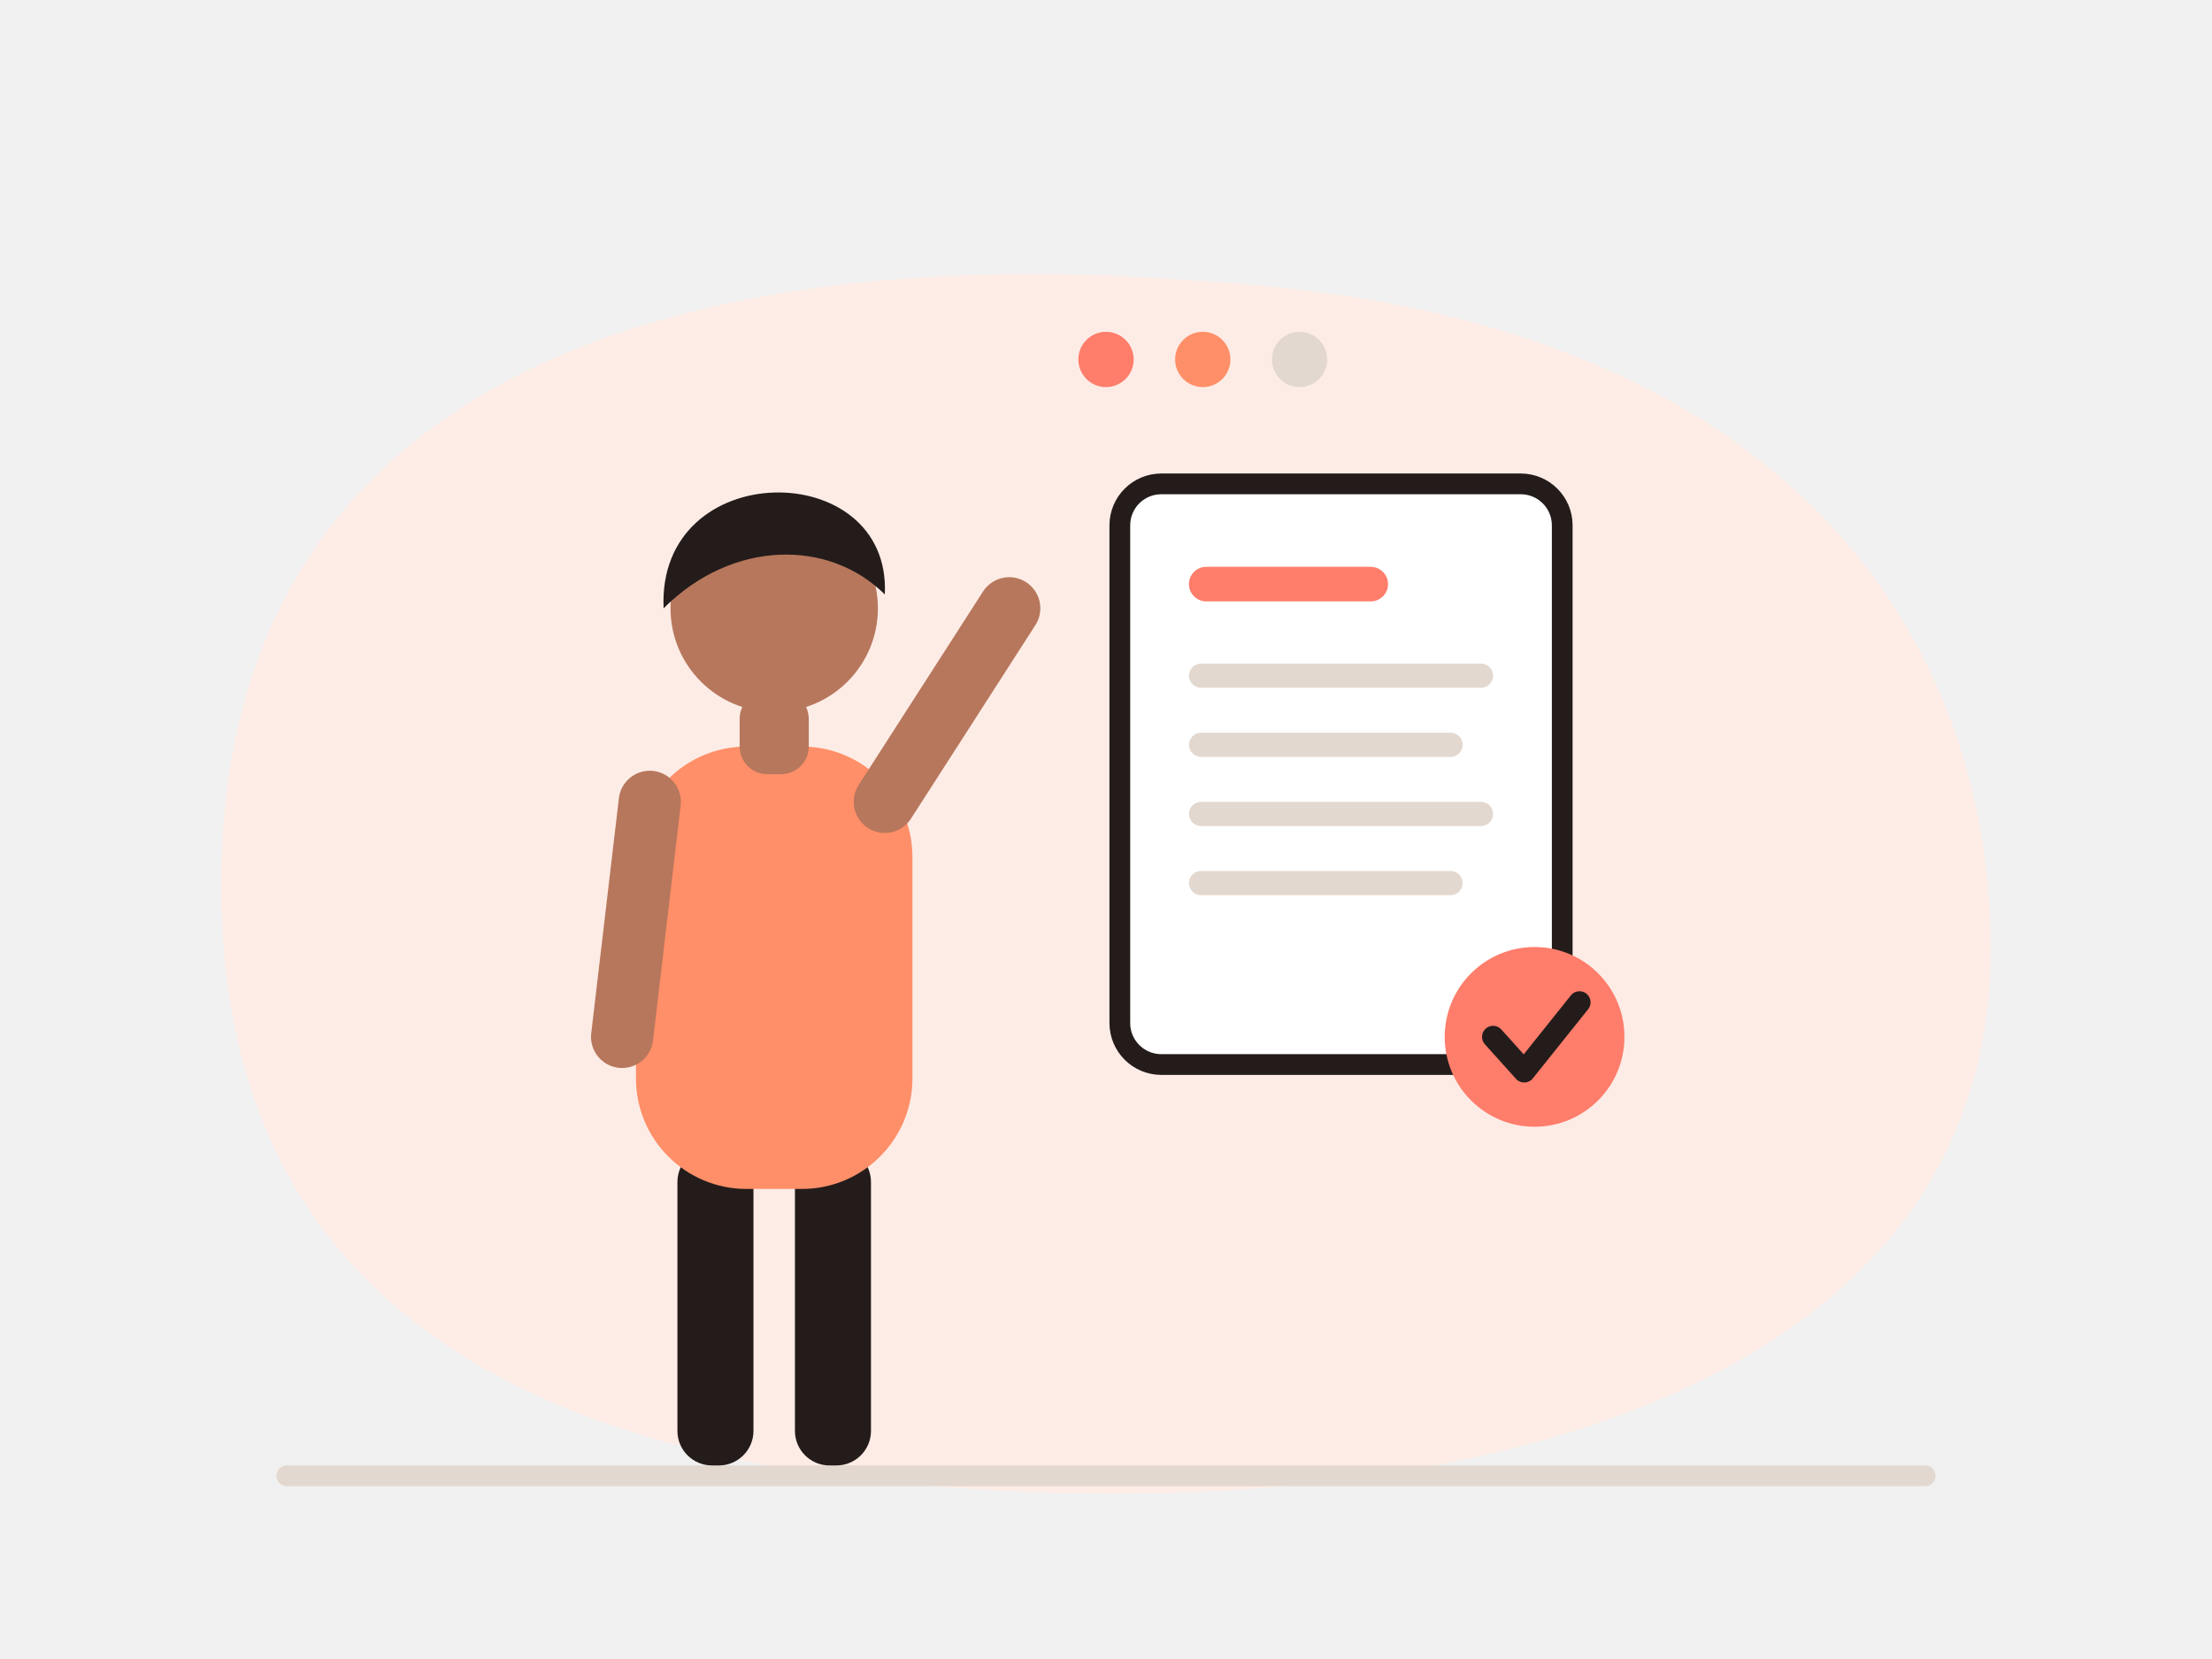
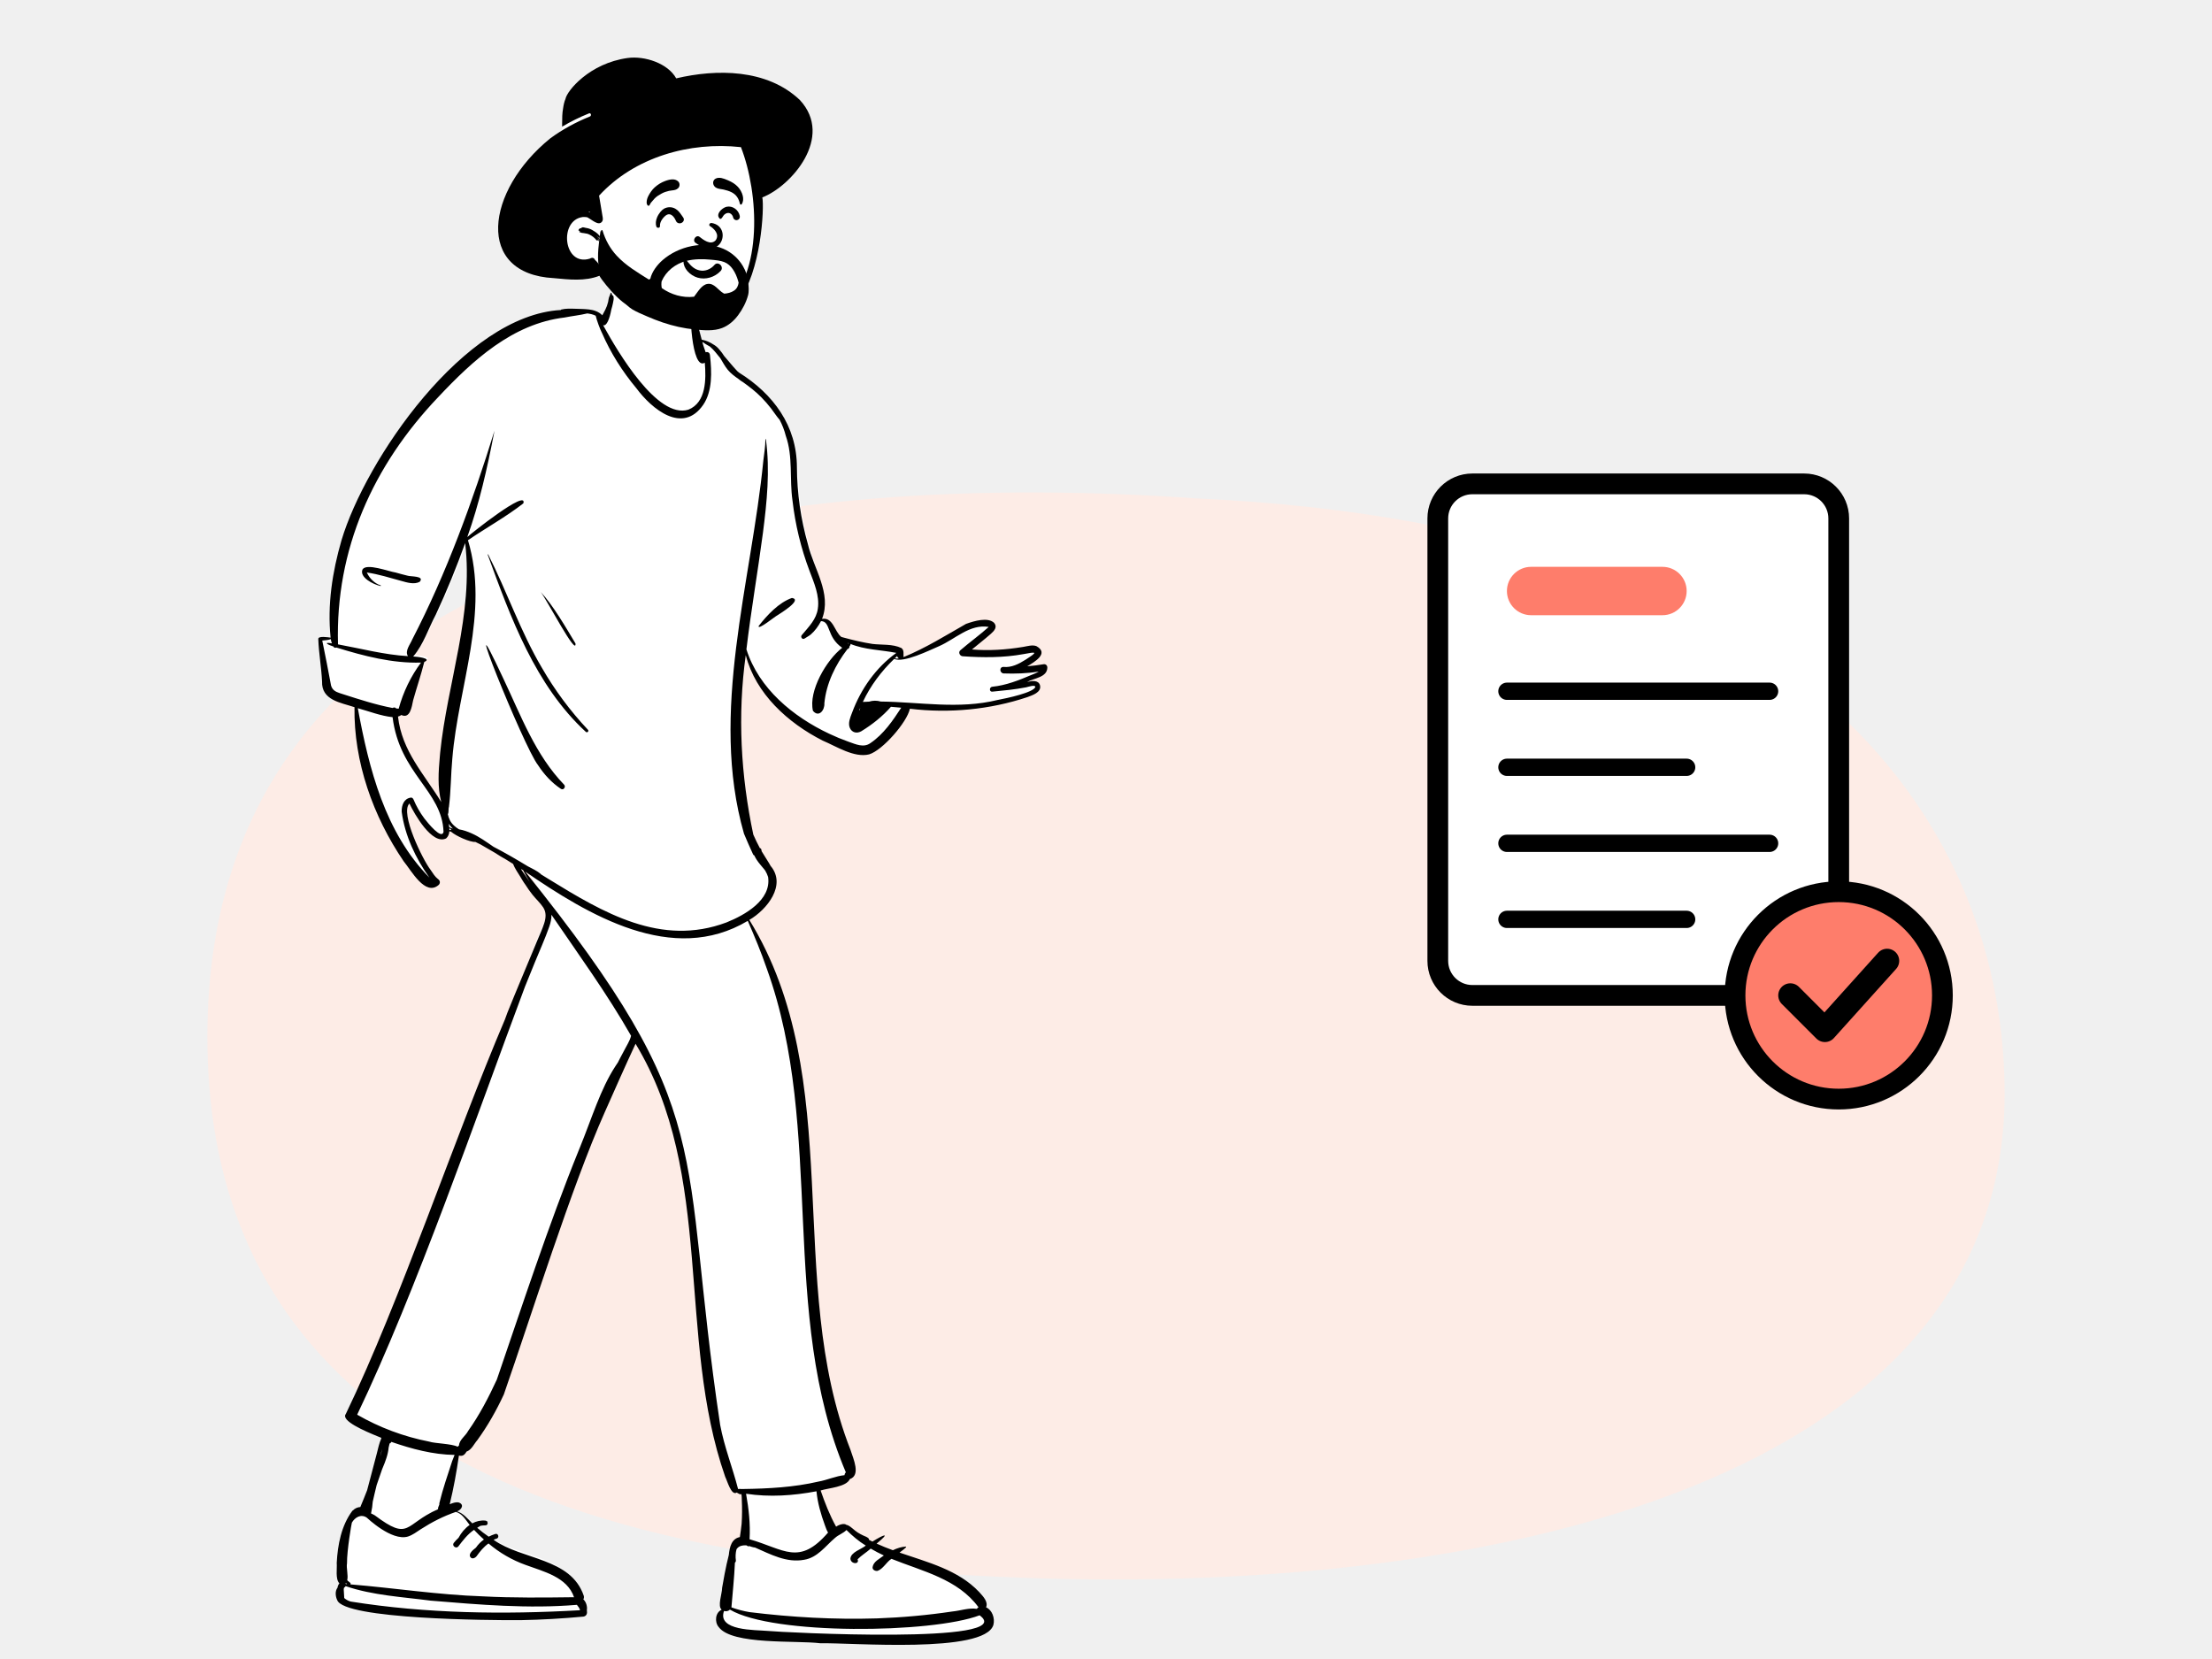
<svg xmlns="http://www.w3.org/2000/svg" width="320" height="240" viewBox="0 0 320 240">
-   <path fill="#fdece6" d="M32 128c0-82.8 83.2-92 140.8-87.4C262.4 45.2 288 95.8 288 137.2c0 64.4-76.8 82.8-147.2 78.2C57.6 210.8 32 174 32 128" />
-   <rect width="240" height="3" x="40" y="212" fill="#e3d8cf" rx="1.5" />
-   <rect width="64" height="84" x="162" y="70" fill="#fff" stroke="#241c1b" stroke-width="3" rx="6" />
-   <rect width="28.8" height="5" x="172" y="82" fill="#fe7d6b" rx="2.5" />
-   <rect width="44" height="3.5" x="172" y="96" fill="#e3d8cf" rx="1.75" />
-   <rect width="39.6" height="3.5" x="172" y="106" fill="#e3d8cf" rx="1.75" />
-   <rect width="44" height="3.5" x="172" y="116" fill="#e3d8cf" rx="1.75" />
-   <rect width="39.6" height="3.5" x="172" y="126" fill="#e3d8cf" rx="1.75" />
-   <circle cx="222" cy="150" r="13" fill="#fe7d6b" />
-   <path fill="none" stroke="#241c1b" stroke-linecap="round" stroke-linejoin="round" stroke-width="3.2" d="m216 150 4.5 5 8-10" />
-   <rect width="11" height="46" x="98" y="166" fill="#241c1b" rx="5" />
-   <rect width="11" height="46" x="115" y="166" fill="#241c1b" rx="5" />
-   <rect width="40" height="64" x="92" y="108" fill="#ff8f68" rx="16" />
-   <rect width="10" height="12" x="107" y="100" fill="#b7775c" rx="4" />
-   <circle cx="112" cy="88" r="15" fill="#b7775c" />
-   <path fill="#241c1b" d="M96 88c-1-22 33-22 32-2-8-8-22-8-32 2" />
-   <path stroke="#b7775c" stroke-linecap="round" stroke-width="9" d="m128 116 18-28m-52 28-4 34" />
-   <circle cx="160" cy="52" r="4" fill="#fe7d6b" />
-   <circle cx="174" cy="52" r="4" fill="#ff8f68" />
-   <circle cx="188" cy="52" r="4" fill="#e3d8cf" />
+   <path fill="#fdece6" d="M30 150c0-73.8 84.5-82 143-77.9 91 4.1 117 49.2 117 86.1 0 57.4-78 73.8-149.5 69.7C56 223.8 30 191 30 150" />
+   <rect width="58" height="74" x="208" y="70" fill="#fff" stroke="#000" stroke-width="3" rx="5" />
+   <rect width="26" height="7" x="218" y="82" fill="#fe7d6b" rx="3.5" />
+   <path stroke="#000" stroke-linecap="round" stroke-width="2.5" d="M218 100h38m-38 11h26m-26 11h38m-38 11h26" />
+   <circle cx="266" cy="144" r="15" fill="#fe7d6b" stroke="#000" stroke-width="3" />
+   <path fill="none" stroke="#000" stroke-linecap="round" stroke-linejoin="round" stroke-width="3.5" d="m259 144 5 5 9-10" />
+   <svg width="105.6" height="230" x="46" y="8" viewBox="0 0 321 699">
+     <g fill="none" fill-rule="evenodd">
+       <path fill="#fff" d="M53.564 318.501c.04 2.724.314 8.978.999 11.615-7.628-12.206-19.058-25.547-20.796-40.497.541-.148 2.945-.37 3.365-.684 3.946 1.83 3.2-3.802 3.783-6.408 1.575-5.516 4.884-10.942 6.322-16.494 3.78-1.632-3.81-2.323-4.913-2.355 4.584-5.096 6.693-12.101 9.957-18.045 4.796-10.103 9.092-20.43 12.928-30.919a97.4 97.4 0 0 1 .477 19.824c-1.577 28.307-12.229 55.525-12.122 83.963m264.741-50.283c-2.373.399-6.327.776-8.696.97 3.109-1.85 12.297-5.375 6.507-8.543-1.786-.65-3.701.278-5.502.565-7.476 1.228-16.708 1.163-24.271.544 2.757-2.259 6.387-5.513 9.078-7.85 1.43-1.243 2.816-1.714 1.208-3.569-2.835-2.636-7.906-.695-11.184.464-9.043 5.057-19.253 10.544-28.959 14.435-.102-1.357-.039-3.112-1.35-4.024-3.846-1.81-6.677-1.28-10.77-1.762-4.769-.714-9.008-1.526-13.731-2.785-3.09-2.352-4.974-9.29-9.913-8.514 4.375-10.992-2.294-22.46-4.799-32.985-3.126-10.771-4.769-21.957-4.813-33.157-.03-17.931-10.434-31.69-25.466-40.89-5.926-3.995-9.906-13.713-17.243-15.66-.933-3.574-.99-5.144-1.809-8.746-.411-1.034-.717-6.648-1.751-6.457-1.141-5.56-6.955-7.79-11.985-8.955-6.541-1.353-15.67-2.992-21.55.826-1.702 1.415-2.45 3.784-2.575 5.9-.654 2.818-2.013 5.738-3.597 8.183-2.703-.912-1.173-2.611-3.847-3.007-24.415-3.613-51.515 14.269-67.355 31.713C25.218 174.35 2.279 214.536 6.034 256.49c-1.01-.149-5.486-.85-5.422.563.22 6.14 1.352 11.26 1.664 17.395-.31 8.127 8.147 9.106 14.257 11.11-.376 23.58 8.204 47.166 21.634 66.548 3.263 3.814 8.159 17.05 14.114 11.777.702-.82-4.74-6.496-5.71-7.899-3.306-4.155-12.064-24.73-5.874-28.84 1.376 4.441 14.7 25.798 17.076 13.676 3.155 1.828 8.368 3.076 12.139 2.887 7.09 3.834 13.988 7.975 20.796 12.277 3.172 6.218 7.823 12.19 11.72 18.16-26.97 62.197-53.295 164.565-88.003 223.147-3.026 3.825 13.621 10.327 16.562 11.731-5.623 9.116-6.327 19.68-10.605 29.495-.815-.131-1.637.042-2.372.434-5.277 3.568-7.269 16.341-7.57 22.64.244 2.809-.8 7.057 1.477 9.126a3.8 3.8 0 0 0-.724 1.193c-1.603 1.245-1.405 3.997-.549 5.703 3.014 6.244 25.04 5.664 32.187 7 25.319 2.141 46.57 2.478 71.885.138 3.107-.65.757-5.49-.777-6.802.708-.43 1.162-1.217.851-2.227-5.755-16.432-26.555-15.32-39.142-24.095 3.31-1.91 1.174-1.301-.905-.558a51.6 51.6 0 0 1-6.343-4.664c1.528-.941.774-1.563-.878-.775-2.604-2.085-4.632-5.308-7.95-6.318-3.249-.795-3.249-2.182-3.249-3.057 1.934-7.762 4.046-15.723 5.132-23.595 1.158 1.705 11.15-11.958 13.288-15.37 8.307-13.134 8.284-26.078 14.097-40.362 11.938-31.106 36.39-96.301 51.303-126.051 34.892 56.764 17.897 133.536 39.422 194.067.956 1.818 2.755 8.639 5.246 6.671.969.227 1.998.348 2.92.479-.266 6.617-.762 13.216-1.864 19.764-1.025.27-1.897.808-2.349 1.748-1.727-1.266-5.035 17.418-5.318 19.322-.004 2.455-2.124 7.921-.188 9.38-2.79 1.14-3.246 5.352-1.284 7.518 5.826 7.817 34.221 5.669 44.697 6.979 13.247-.328 68.665 4.624 72.513-7.923.765-2.864-.546-6.48-3.214-7.582 1.068-2.487-1.488-4.889-3.052-6.634-9.22-9.575-23.397-11.083-35.673-15.25.458-.469-16.024-8.9-19.597-10.984.236-2.832-5.657.007-5.673 0-2.81-4.958-4.8-12.671-6.684-18.02 3.477-1.075 11.854-2.031 13.406-5.468 4.99-1.67-.015-8.896-1.05-12.284-29.249-73.066-1.498-165.227-44.67-234.19 7.914-4.524 16.992-14.427 9.176-22.733-1.565-1.997-5.391-8.215-5.328-7.13-1.454-5.919-4.7-16.115-5.712-22.1-3.713-21.977-1.28-42.56 1.864-64.754 4.365 16.7 19.408 30.615 34.71 38.245 5.973 2.46 13.86 7.538 20.416 5.936 5.918-1.748 16.665-13.876 17.932-19.702 17.251 2.048 35.163.405 51.65-5.01 2.116-.799 4.62-.73 3.966-3.73-.653-2.544-5.306-1.895-7.307-1.423 3.058-1.692 10.998-2.135 10.94-6.56-.106-.923-.788-1.45-1.733-1.292" />
+       <path fill="#000" d="M128.79 104.264c.263.106.442.505.548 1.103.292.091.543.307.618.631.221.954-.037 1.95-.237 2.9l-.023.11a28 28 0 0 1-.701 2.733l-.042.227c-.686 3.709-2.01 7.235-3.565 6.636l.36.653c6.1 11.054 23.525 40.735 37.13 36.504 7.923-3.17 7.81-13.476 7.23-20.649-5.882 3.603-6.983-23.975-5.777-27.022.96-.706 1.424 5.638 1.78 6.513.78 3.48 1.736 6.915 2.634 10.365a14.3 14.3 0 0 1 5.277 2.212c.075.044.153.083.227.128.952.578 1.695 1.316 2.357 2.133.748.836 1.388 1.75 1.992 2.692 1.329 1.507 2.596 3.07 3.904 4.593a56 56 0 0 0 1.907 2.107l.501.42.252.209c15.03 9.37 25.437 23.389 25.466 41.65.044 11.407 1.687 22.801 4.813 33.773 2.505 10.72 10.598 21.678 6.223 32.874 4.94-.79 5.399 5.551 8.488 7.947l.97.263c4.34 1.166 8.321 2.138 12.761 2.815 4.093.49 8.824-.048 12.67 1.795 1.31.929.841 2.605.943 3.987 9.705-3.964 18.422-9.44 27.464-14.591l.303-.109c3.347-1.186 9.318-2.969 12.068-.364 1.609 1.89-.015 3.576-1.445 4.842-2.69 2.381-5.545 4.565-8.302 6.867 7.429.619 14.88.125 22.227-1.078l.4-.066c1.8-.293 3.923-.993 5.708-.33 5.79 3.227-.91 6.993-4.018 8.878a83 83 0 0 0 7.106-.897c.944-.162 1.626.375 1.73 1.315.06 4.507-5.886 4.75-8.944 6.474l.245-.058c2-.462 4.874-.868 5.5 1.62.655 3.055-3.47 4.289-5.585 5.103-16.486 5.514-34.397 7.189-51.648 5.103-1.266 5.933-12.014 18.287-17.931 20.068-6.557 1.632-14.443-3.541-20.415-6.047-15.302-7.772-29.48-20.593-33.845-37.603-3.668 26.375-2.185 52.966 3.32 78.916.892 2.023 1.832 4.015 2.89 5.956.32.051.59.265.653.696.032.237.08.467.134.693 1.054 1.788 2.208 3.505 3.28 5.282.222.366.44.748.64 1.138 7.137 8.404-1.561 19.234-9.34 23.765 43.169 70.243 15.287 158.765 44.535 233.188l.065.212c1.11 3.54 4.492 10.825-.399 12.493-1.552 3.5-9.375 3.914-12.852 5.01 1.884 5.447 3.978 10.835 6.788 15.885l.05.022c1.12-.822 3.52-1.67 4.51-.775.242.03.483.098.717.215 1.535.761 2.77 2.217 4.238 3.134.794.496 1.62.946 2.47 1.34.79.365 1.63.606 2.276 1.21a.67.67 0 0 1 .206.655l1.526.795.276-.172c4.486-2.79 8.093-4.303 1.567 1.059 2.339 1.08 4.737 2.024 7.15 2.908 1.833-.88 3.79-1.523 5.807-1.61.363.447-2.41 2.178-2.867 2.655 12.275 4.244 25.776 7.568 34.996 17.32l.102.116c1.57 1.768 3.994 4.163 2.95 6.642 2.667 1.123 3.978 4.806 3.213 7.723-3.847 12.78-62.826 7.736-76.073 8.07-10.475-1.335-38.87.854-44.695-7.109-1.961-2.206-1.506-6.496 1.284-7.657-1.936-1.486.184-7.054.188-9.555l.045-.289c.296-1.867 1.582-9.174 2.916-14.28.027-.403.08-.815.145-1.23l.042-.264c.265-1.627.672-3.283 1.725-4.592.757-.94 1.804-1.52 2.941-1.73.305-1.944.555-3.893.77-5.845a94 94 0 0 0 .082-10.376c-.042-.854.007-1.868-.21-2.74a.54.54 0 0 1-.582.148c-.49-.168-.94-.477-1.39-.73q-.024-.015-.045-.031c-2.402 1.557-4.14-5.107-5.075-6.916-21.523-61.656-4.529-132.612-39.42-190.431-4.816 10.323-8.956 19.793-13.592 30.188-14.48 32.464-32.354 89.648-44.341 124.022-3.262 7.027-7.095 13.819-11.652 20.093-1.457 1.65-2.434 4.077-4.543 4.963l-.185.028c-.563 1.05-1.344 1.935-2.506 1.906a6 6 0 0 1-.869-.09c-1.03 7.153-2.325 14.35-4.046 21.39l.232-.098c1.127-.465 2.312-.86 3.468-.757 2.806.709 1.767 3.16-.45 3.967 2.76.857 4.629 3.273 6.679 5.284 1.733-.933 3.675-1.416 5.75-1.212.318.03.56.17.729.36q.179-.001.344.025l-.226.136c.369.62.106 1.562-.847 1.567q-1.12.007-2.163.2c-.484.283-.965.568-1.439.866a51 51 0 0 0 5.058 3.902c.926-.473 1.906-.87 2.925-1.187 1.315-.41 1.89 1.678.568 2.057q-.42.121-.834.265l-.271.164-.198.118c12.586 8.938 33.86 7.805 39.616 24.543.19.631.092 1.176-.176 1.605 1.248 1.143 1.823 3.197 1.542 4.773l.024.132c.214 1.276-.094 2.395-1.466 2.686-9.153.851-18.283 1.393-27.476 1.56l-.742.006c-13.171.088-77.234-.39-80.124-8.837-.77-1.564-1.008-3.99.12-5.385.13-.75.388-1.434.846-1.968-1.855-1.872-.943-6.59-1.17-8.967.408-7.933 2.02-16.44 6.874-22.933a.56.56 0 0 1 .275-.196 4.9 4.9 0 0 1 3.236-1.461l.118-.297c.99-2.332 1.931-4.707 2.866-7.094a658 658 0 0 1 2.141-8.106 723 723 0 0 0 2.126-8.074c.552-2.149 1.026-4.57 1.982-6.624q-.038-.131-.08-.263l-.994-.401c-6.51-2.644-16.826-7.101-14.56-10.045 24.153-50.125 47.795-121.485 69.96-173.45a60 60 0 0 1 1.114-3.036q1.468-3.665 2.976-7.315l.605-1.459 9.656-23.204c1.01-2.43 2.15-4.845 2.947-7.355.767-2.417.974-4.823-.485-7.023-1.304-1.968-3.143-3.597-4.614-5.446a47 47 0 0 1-3.169-4.462c-.882-1.162-1.62-2.492-2.278-3.564-1.055-1.718-2.396-3.62-3.161-5.605q-1.48-.933-2.97-1.852a79 79 0 0 1-5.043-3.052 306 306 0 0 0-6.264-3.624q-1.14-.565-2.28-1.125c-2.278.197-8.574-2.609-10.719-4.507q-.368-.075-.731-.166c-.097 1.213-.494 2.31-1.418 3.125-6.146 3.046-13.978-10.749-16.137-15.352-4.29 4.186 5.946 24.892 9.253 29.124l.176.263c.884 1.323 1.812 2.81 3.066 3.787l.127.096c.86.636 1.02 1.628.318 2.463-5.956 5.37-12.208-6.421-15.47-10.306-13.43-19.743-22.01-43.767-21.634-67.785-6.109-2.041-14.566-3.039-14.256-11.317-.312-6.249-1.444-12.43-1.664-18.684-.063-1.438 4.412-.725 5.422-.573-1.487-14.369.76-28.957 4.77-42.766 10.527-35.335 53.874-99.02 96.54-101.32-.038-.07-.02-.163.075-.188 1.931-.5 4.065-.42 6.05-.358 2.065.066 4.165.08 6.22.313 2.128.241 4.383 1.023 5.814 2.57l.495-.893c.575-1.043 1.13-2.096 1.548-3.246a18 18 0 0 0 .53-1.792c.17-.869.214-1.773.625-2.562l.037-.056c.148-.497.317-.984.528-1.452m52.365 579.174c-.61.619-1.667.889-2.603.593-3.112 8.828 13.768 8.274 19.186 8.77 5.777.615 111.008 6.081 93.211-6.862-20.878 7.947-90.71 8.823-109.794-2.501m51.247-35.005c-1.405 1.447-3.523 2.09-5.03 3.47-4.26 3.6-7.686 8.662-13.574 9.615-7.734 1.442-14.707-2.37-21.626-5.389-.861-.041-1.76-.405-2.643-.674q-.045.097-.098.187a.7.7 0 0 0-.14-.04l-.225-.031a3.4 3.4 0 0 0-.559-.362 4 4 0 0 0-.349-.039c-1.426-.087-2.973.244-3.888 1.424q-.117.152-.218.315c-.444 1.569-.5 3.468-.286 4.795.069.434-.112.86-.418 1.107-.274 6.567-1.014 13.163-1.531 19.643a46 46 0 0 0 7.96 2.084c18.545 2.276 37.288 3.334 55.975 2.762 11.124-.402 22.233-1.394 33.242-3.045 3.56-.334 7.202-1.71 10.758-1.154.152-.285.388-.53.716-.696-9.116-12.466-24.697-15.836-38.28-21.301-2.244 1.432-3.625 4.415-6.124 5.303-.97.146-2.32-.426-2.177-1.655.403-2.516 3.125-3.663 4.958-5.123a68 68 0 0 1-5.778-3.023c-1.849 1.664-4.036 2.93-5.767 4.704.984 2.4-3.118 2.192-3.164-.361.284-2.824 4.765-4.02 6.766-5.667-3.126-1.9-5.918-4.296-8.5-6.85m-220.236 24.68a1.36 1.36 0 0 1-.55.562c-.457.264-.237 1.656-.215 2.126l.002.034c.025.843.078 1.683.15 2.522.77.693 1.754 1.22 2.847 1.537 33.293 5.305 67.224 5.735 100.838 3.81-.155-.892-.808-1.627-1.386-2.372-21.25 1.805-43.012-.083-64.297-1.84-12.444-1.634-25.483-2.31-37.39-6.379m48.47-32.643c-5.487 1.886-10.593 4.502-15.456 7.637-1.808 1.174-3.532 2.52-5.61 3.194-7.194 2.161-17.979-8.223-18.152-8.34-2.498-1.679-5.147-.113-6.506 2.214-.125.216-2.209 12.12-2.146 17.952-.374 1.982.624 5.223.093 7.384.417.502 1.012.738 1.413 1.262.145.19.104.405-.022.567 19.426 1.596 38.739 4.625 58.257 5.265 13.358.705 26.742.543 40.102.381-3.04-8.911-13.393-11.265-21.301-14.199a52.7 52.7 0 0 1-16.317-9.442c-2.1 1.472-3.755 3.534-5.242 5.605-.676.842-2.063 1.478-2.787.311-.745-1.21.71-2.74 2.506-4.08a14.1 14.1 0 0 1 3.508-3.569 59 59 0 0 1-4.345-4.252c-2.838 1.92-4.922 4.681-6.963 7.36-.98 1.07-2.815-.344-2.01-1.548.644-.83 1.37-1.595 2.147-2.313 1.171-2.206 2.858-4.244 4.904-5.655l-.156-.197c-1.71-2.19-3.187-4.818-5.917-5.537M12.29 671.715a2 2 0 0 1-.149.167q.07.144.11.299l.498.04a2.6 2.6 0 0 1-.459-.506m206.924-40.312c-10.178 1.919-20.691 2.657-30.964 1.072 1.19 6.625 1.935 13.29 1.544 20.018 15.36 4.428 21.742 11.81 34.521-2.944-.617-.938-.973-2.091-1.388-3.203-1.766-4.824-3.226-9.814-3.713-14.943M32.28 609.675c-.145.32-.407.584-.784.7a80 80 0 0 1-.421 1.778c-.25 3.052-1.404 6.078-2.597 8.894l-.243.583c-.787 2.342-1.612 4.68-2.426 7.02-.617 2.43-1.16 4.88-1.727 7.323a32.4 32.4 0 0 1-.708 4.923q-.025.113-.064.212c.569.254 1.118.547 1.636.844 15.583 11.69 12.892 3.874 27.854-2.67-.086-.63.229-1.197.486-1.848l.033-.085.047-.124a2.4 2.4 0 0 1 .056-.798c1.515-6.189 3.625-12.27 5.6-18.325a45 45 0 0 1 1.056-2.693c-9.487-.122-18.87-2.644-27.798-5.734m58.833-250.783c86.072 107.162 67.216 119.799 85.75 243.342 1.8 9.617 5.458 18.745 7.879 28.18l.334-.033c.331-.032.646-.051.88.023l.009.004.954-.012c11.136-.153 22.32-.734 33.197-3.269 3.846-.675 7.594-2.443 11.443-2.814.016-.5.253-.965.576-1.234-29.687-70.11-9.003-150.198-34.76-221.5-2.444-7.135-5.355-14.111-8.366-21.025-33.104 19.762-70.1-2.617-97.896-21.662m-62.937 253.79c-.184.808-.383 1.606-.566 2.377l-.268 1.15c.382-1.163.683-2.342.834-3.528m74.488-234.813c.057 1.772-.37 3.558-.95 5.224-1.86 5.34-4.24 10.541-6.371 15.777-1.447 3.553-2.88 7.112-4.328 10.665-21.457 57.232-47.795 133.946-73.78 188.184a102.7 102.7 0 0 0 31.631 11.829c2.58.861 9.954.9 12.564 2.265l.595-.583c.103-2.442 2.875-4.182 3.985-6.323 5.01-7.048 9.003-14.754 12.626-22.585l.592-1.719c9.631-28.003 22.201-66.552 35.443-99.141l.41-1.006c5.488-13.44 9.095-25.83 15.719-35.997q.541-.821 1.094-1.642.405-.816.822-1.627c1.187-2.312 2.468-4.574 3.676-6.874.515-.98 1.026-2.087 1.296-3.22-10.52-18.453-23.058-35.7-35.024-53.227m15.758-264.431c-3.302.802-6.686 1.13-10.007 1.795-22.886 2.725-40.433 18.928-55.547 35.016-28.632 30.024-45.29 66.966-44.06 108.72 10.224 1.86 20.343 4.581 30.76 5.176-1.513-2.29 1.022-5.153 1.895-7.345 15.068-29.065 26.702-61.15 36.15-91.75l-.257 1.336c-2.966 15.358-6.422 30.65-11.696 45.402 1.528-1.5 26.625-21.428 24.663-14.838-7.667 5.983-16.328 10.724-24.362 16.215 9.553 31.86-4.258 64.14-6.882 96.012-.66 7.087-.602 14.223-1.488 21.283-.337.798.018 2.422-.479 3.182.368 1.874 1.14 3.581 2.735 5.044a14.4 14.4 0 0 0 2.175 1.625c1.923.29 3.855 1.03 5.422 1.714 3.486 1.524 6.553 3.77 9.669 5.917l.083.056c5.024 2.577 10.042 5.505 15.08 8.558l.224.117c1.874.982 3.79 1.867 5.422 3.229a.56.56 0 0 1 .156.207l3.06 1.887c24.505 15.098 49.772 30.03 78.504 19.252 8.072-3.246 19.808-9.823 18.3-19.993-.296-.975-.748-1.891-1.26-2.783q-.213-.288-.434-.565c-1.114-1.405-2.36-2.694-3.327-4.211a17 17 0 0 1-1.054-1.907.85.85 0 0 1-.534-.486c-1.383-3.01-2.738-6.027-4-9.092-15.294-53.231 3.27-110.426 8.523-164.116.364-3.075.9-6.18.899-9.277 0-.146.21-.14.222 0 1.852 13.703.447 27.534-1.314 41.176-2.255 17.065-5.218 34.06-7.253 51.157 5.411 17.233 20.565 29.685 36.478 37.152a90 90 0 0 0 8.298 3.436l.19.066c3.1 1.083 6.6 2.758 9.593.563 5.742-3.89 9.796-9.827 13.517-15.544a116 116 0 0 0-4.521-.407c-3.704 4.229-8.242 7.82-13.032 10.754-1.951 1.116-4.169.644-5.07-1.542-.852-2.062.19-4.472.945-6.46l.11-.29c3.822-10.29 10.458-19.72 19.419-26.164-6.76-1.35-13.783-1.308-20.268-3.975.354.37-.11.786-.335 1.1.08.61-.364 1.056-.91 1.22-5.291 6.901-9.302 15.075-10.139 23.829.223 2.982-2.45 6.425-5.023 3.294-2.013-8.714 5.905-22.333 12.867-27.71-6.982-4.784-4.947-11.687-9.33-11.719-1.132 2.17-2.61 4.248-4.473 5.86-.842.684-1.864 1.199-2.768 1.805-.95.638-1.94-.765-1.187-1.535l.198-.239c2.86-3.413 6.254-6.769 6.844-11.387.854-5.687-1.707-11.448-3.67-16.643a129 129 0 0 1-7.473-30.897c-1.377-9.475.297-19.303-2.952-28.471a31.6 31.6 0 0 0-2.713-7.037 1 1 0 0 1-.078-.074c-1.352-1.56-2.431-3.297-3.691-4.931a54 54 0 0 0-4.26-4.877c-2.53-2.573-5.321-4.72-8.232-6.787a1 1 0 0 1-.163-.077 11.4 11.4 0 0 1-1.574-1.142l-.05-.034c-1.692-1.174-3.42-2.449-4.74-4.043-1.297-1.566-2.22-3.391-3.279-5.115-1.447-1.763-2.827-3.651-4.572-5.12-.987-.562-2.015-1.092-2.896-1.796a10 10 0 0 0-.44-.171c.376 1.528.944 2.934 1.456 4.486.741-.312 1.756.034 1.88 1.175l.047.425c.744 6.983 1.121 15.433-2.993 21.479-9.058 13.111-22.588 1.917-29.43-7.302-6.141-7.353-11.304-15.532-15.116-24.321l-.063-.116c-.71-1.346-2.249-5.447-2.684-7.418-1.099-.578-2.437-.858-3.705-1.013M89.42 357.806a.5.5 0 0 1-.093.09c1.285 1.822 2.51 3.706 3.77 5.534-1.033-1.688-2.006-3.388-2.867-5.107q-.404-.26-.81-.517m-71.9-70.764c4.91 26.608 11.927 54.602 31.478 74.496-6.085-8.555-10.817-18.542-12.194-29.003-.057-2.807.968-5.773 4.08-6.189.531-.071.934.404 1.124.826l.018.042a39.6 39.6 0 0 0 4.702 8.234l.184.24c1.423 1.836 7.46 9.32 8.302 5.743-.616-18.085-19.34-25.54-22.407-50.448-5.247-.555-10.225-2.544-15.287-3.941m40.253 52.778q.031.426.026.842.418-.17.856-.278-.445-.275-.882-.564m-.278-1.948c.103.52.19 1.044.243 1.563q.801.257 1.59.548a11 11 0 0 1-1.833-2.111m7.236-123.445c-3.835 10.683-8.13 21.203-12.927 31.493-3.22 6.021-5.369 13.038-9.825 18.263a2 2 0 0 1-.132.117l.074.003c1.328.058 8.543.767 4.84 2.396-1.438 5.656-3.322 11.182-4.898 16.8l-.035.164c-.576 2.717-1.305 8.191-5.173 6.364-.42.32-.923.546-1.465.696 1.739 15.228 11.388 25.141 19.016 37.574-1.705-6.562-1.207-13.414-.613-20.113l.147-1.649c3.152-30.718 14.718-60.924 10.991-92.108m32.033 97.642c-6.217-7.735-36.795-84.315-15.186-37.92 7.68 16.151 14.002 33.442 26.672 46.529.876.94-.278 2.59-1.416 1.832-4.09-2.725-7.4-6.34-10.07-10.441m-22.13-92.558c-.026-.124.133-.193.203-.086 8.308 16.37 14.24 33.962 23.627 49.837a146.3 146.3 0 0 0 20.253 27.256c.585.62-.296 1.478-.93.927-22.226-20.467-33.033-50.218-43.154-77.934m163.822 67.397-.013.002-.205.527-.21.539.101-.043a10 10 0 0 0 .22-.225 2 2 0 0 1 .107-.8M5.648 256.657c-1.129.442-2.515.525-3.763.633 1.397 6.567 2.602 13.185 3.867 19.77.584 2.02 1.958 2.73 3.86 3.371l1.528.488c7.136 2.282 14.312 4.626 21.67 6.025.517-.336 1.252-.32 1.596.22.358.033.725.052 1.088.087 1.966-7.246 5.33-14.267 9.832-20.278-12.583.405-25.256-2.906-37.226-6.61-.485.236-1.123.089-1.328-.467l-.184-.053c-2.01-.595-4.674-2.056-.451-1.314-.255-.593-.397-1.231-.49-1.872m289.322-5.362c-8.34-1.376-14.714 5.368-21.832 8.464-4.262 1.825-15.62 7.483-19.748 5.601-5.66 5.438-10.44 11.792-13.782 18.92a99 99 0 0 1 2.734-.123 8.63 8.63 0 0 1 5.125-.047c17.164.189 34.339 3.517 51.433-.701l.394-.074c3.511-.665 15.5-3.194 16.183-5.672-.18-1.079-3.403.06-4.022.183-4.927.968-9.933 1.43-14.926 1.916-1.389.134-1.371-2.022 0-2.16 6.01-.596 11.703-2.847 17.218-5.19.586-.26 2.139-.796 3.213-1.494-5.095.865-10.345 1.015-15.5.832-1.775-.23-1.9-2.92 0-2.867 3.48.384 6.805-1.33 9.646-3.14l.618-.4c4.736-3.082 4.405-3.215-1.58-2.07-8.794 1.598-17.694 1.539-26.575.929-1.268-.021-2.143-1.724-1.094-2.635 4.089-3.525 8.473-6.667 12.495-10.272m-40.315 12.835-.096.092c-.204.195-.372.368-.465.46l-.038.037c-.126.117-.248.24-.372.358.545.183 1.147.193 1.767.097a1.96 1.96 0 0 1-.796-1.044m-156.69-28.184-.02-.025.047.05c5.365 5.794 10.802 15.19 15.247 22.6.586 6.074-12.556-19.125-15.274-22.625m135.004 22.392q.078.096.151.198l.072.102.115-.07a.5.5 0 0 1 .133-.053l-.47-.177m-24.546-19.78c4.827.757-5.044 6.742-6.347 7.6-.834.316-8.766 6.852-8.285 4.73 3.713-4.757 8.838-10.303 14.632-12.33M19.588 226.016c1.785-2.87 11.502.908 14.573 1.36 1.727.456 3.435.994 5.18 1.376 1.363.494 7.722.015 5.388 2.706-2.435 1.306-5.614.296-8.107-.397-4.962-1.353-9.94-2.931-15.02-3.682q-.23-.114-.03.155c1.094 2.424 3.392 4.698 5.981 5.479.179.051.104.324-.077.278l-.174-.036c-2.912-.649-9.202-3.724-7.714-7.239" />
+       <path fill="#fff" d="M193.354 63.781c-.094-5.31-.199-10.725-.99-15.983-.773-5.14-2.9-9.786-6.556-13.52-7.764-7.928-19.018-9.864-29.495-11.64l-17.91-3.034c-5.465-.925-11.295-2.405-16.816-1.092-2.72.647-5.03 2.15-7.142 3.927-2.035 1.714-4.223 3.554-5.603 5.86-1.381 2.308-1.856 5.007-2.305 7.618-.507 2.944-.9 5.91-1.18 8.885a111 111 0 0 0-.23 17.932 124 124 0 0 0 1.585 12.924c.075.418.132.88.208 1.348-.565 1.603-.886 3.264-.86 4.918.076 4.87 4.196 7.937 8.35 9.584 2.407.954 4.925 1.603 7.291 2.67 2.49 1.121 4.183 2.94 5.885 5.015 3.246 3.956 6.909 7.512 11.091 10.48 8.868 6.29 20.099 9.265 30.858 7.007 2.582-.542 5.186-1.384 7.507-2.651 2.45-1.339 4.292-3.278 5.839-5.571 2.872-4.257 4.932-9.05 6.49-13.929 1.59-4.975 2.718-9.96 3.334-15.149.613-5.171.742-10.395.65-15.599" />
+       <path fill="#000" d="M136.198 1.109c7.412-1.017 17.642 2.29 21.333 8.958 17.624-4.147 39.85-4.282 54.376 9.52 15.156 16.373-3.88 37.961-16.504 42.829.919 4.457-.514 33.013-10.654 45.75-8.047 10.793-26.786 15.774-35.458 2.883l-.067-.106c-.93-1.489-.13-1.44.824-.333 8.492 7.452 20.037 7.579 28.933-.286 16.674-14.374 14.955-49.62 7.02-70.01-22.592-2.476-46.781 4.357-62.385 21.33l1.055 6.339c.18 1.08.384 2.159.54 3.243.1.694.11 1.385-.371 1.947-1.592 1.856-4.275-.933-6.483-2.042a9.3 9.3 0 0 0-1.945-.082c-10.605 1.364-8.516 21.896 3.14 18.297.98-.61 1.822-.423 2.202.46 2.778 2.54 4.61 7.07 9.226 11.433 1.629 1.636 3.11 3.005 4.943 4.318 1.076 1.086 4.323 2.193 3.294 4.052-1.947 4.229-13.425-9.055-15.454-12.728-6.359 2.506-13.405 1.655-19.994 1.042-34.761-1.804-30.12-38.372-1.628-61.46 5.364-3.94 11.281-7.154 17.432-9.628.84-.338.473-1.714-.378-1.371a85 85 0 0 0-11.82 5.84l-.006-1.348c-.006-2.27.03-4.635.425-6.71.198-1.437.53-2.973 1.042-4.128.632-3.542 10.539-15.699 27.362-18.009m-20.25 74.654c.537-.509 1.54.098 2.017.083 1.222.167 2.383.682 3.288 1.317a9 9 0 0 1 1.367.937l.01-.003-.01.004.034.022c.51.361 2.375 2.397 1.196 1.85a10 10 0 0 0-.268-.331.2.2 0 0 1-.04.043l.066.098c1.002 1.504-.727-.08-.994-.502q-.018.015-.04.025l.346.42q.073.089.118.149l.073.07c1.159 1.137 1.195 2.16-.15.48a.5.5 0 0 1 .1.237l.08.101c1.057 1.359.198.876-.328.296l-.044-.05.01.014c.488.75-.481.224-.653-.178l-.007-.018c-.186-.152-.301-.323-.34-.366l-.008-.007c-.909-.93-2.226-1.715-3.344-2.072a6 6 0 0 0-.493-.073 15 15 0 0 0-2.04-.308c-.084-.01-.17-.072-.233-.152-1.04-.035-.718-.46-.287-.539h.007l-.085-.008c-.667-.065-1.123-.304-.448-.45l.085-.017-.028-.05c-.578-.063-.201-.623.12-.487-.135-.44.481-.22.558-.286.059-.065.132-.123.174-.126.185-.13.095-.119.192-.123m3.534-7.126-.135.08q-.165.094-.335.13.24.102.473.22l-.004-.287z" />
+       <path fill="#000" d="M172.327 97.666c-1.75.505-3.627.55-5.41.028-1.618-.473-3.279-1.516-4.47-2.895-1.057-1.226-1.742-2.715-1.715-4.305a.7.7 0 0 1 .168-.45.8.8 0 0 1 .42-.252.77.77 0 0 1 .49.043.65.65 0 0 1 .323.317q.274.36.548.706c1.471 1.813 2.896 3.167 5.108 3.653a6.23 6.23 0 0 0 3.498-.255 7.5 7.5 0 0 0 3.076-2.157c.377-.438.822-.617 1.257-.62.493-.003.98.226 1.347.591.361.36.603.847.625 1.358.019.448-.128.916-.517 1.334a10.5 10.5 0 0 1-4.748 2.904m-.054-22.704c1.793 1.088 4.526 3.625 2.597 6.322-2.271 2.378-5.54-.349-7.152-1.582-1.494-.956-3.173 1.502-1.786 2.618 11.642 8.603 16.367-7.073 7.248-8.637-1.004-.172-1.377.943-.907 1.28m-16.776-4.787c-.576-.368-1.254-.494-2.006-.153-.587.267-1.617 1.155-2.334 2.323-.49.8-.838 1.736-.766 2.713a.61.61 0 0 1-.2.517.8.8 0 0 1-.432.192c-.15.02-.32.002-.457-.04-.26-.082-.398-.25-.45-.389-.502-1.33-.286-2.814.276-4.153.76-1.807 2.138-3.321 3.041-3.81 1.546-.835 3.369-.873 4.917-.022 1.317.724 2.14 1.894 2.96 3.086q.26.381.526.752c.358.495.394.987.255 1.408-.154.466-.545.86-1.035 1.066a1.87 1.87 0 0 1-1.443.022c-.393-.166-.753-.488-.981-1.035-.385-.92-1.024-1.937-1.871-2.477m29.274 2.049c-.394.205-.703.267-1.141.136a1.6 1.6 0 0 1-.669-.398 1.33 1.33 0 0 1-.372-.672c-.128-.63-.474-1.222-.967-1.607a1.94 1.94 0 0 0-1.543-.405c-.637.106-1.243.514-1.66.994-.14.16-.25.343-.36.525-.206.339-.406.654-.69.903a.64.64 0 0 1-.617.13c-.633-.634-.755-1.115-.735-1.593.022-.5.22-1.008.54-1.48.75-1.11 2.173-2.02 3.134-2.226 1.316-.282 2.622.056 3.67.79 1.078.754 1.877 1.926 2.126 3.246.06.319.034.662-.087.96a1.34 1.34 0 0 1-.629.697M158.4 58.344c-.79.768-1.724.887-2.67.993-.525.06-.945.107-1.357.2-1.135.255-2.256.64-3.279 1.195-1.07.579-2.234 1.278-3.073 2.173-.2.213-.387.437-.575.66-.172.205-.337.402-.511.591-.2.218-.39.446-.58.674-.116.192-.14.24-.163.288a7 7 0 0 1-.124.246 5 5 0 0 1-.218.375c-.132.22-.203.281-.264.308a.54.54 0 0 1-.29.055.5.5 0 0 1-.25-.121c-.406-.342-.525-.903-.513-1.498.018-.904.352-1.905.66-2.52.716-1.429 1.709-2.914 2.903-3.981 1.362-1.218 2.852-2.14 4.564-2.774 1.064-.395 2.296-.758 3.455-.712.834.033 1.63.28 2.288.899.404.379.598.919.598 1.458 0 .55-.202 1.103-.601 1.491m27.978 7.031a.43.43 0 0 1-.197.173.456.456 0 0 1-.623-.309c-.525-2.298-1.543-4.007-3.715-5.11-1.07-.542-2.298-.887-3.462-1.161-.338-.08-.695-.132-1.055-.185-1.127-.164-2.263-.352-2.998-1.262-.443-.547-.629-1.248-.524-1.889a2.01 2.01 0 0 1 1.095-1.488c1.598-.825 3.585-.016 5.2.674l.352.15c1.58.665 3.02 1.543 4.203 2.799.94.996 1.81 2.468 2.16 3.983.292 1.26.223 2.547-.436 3.625" />
+       <path fill="#000" d="M151.115 99.333c1.923-4.496 6.12-7.8 10.951-9.007 3.548-.885 7.272-.857 10.889-.506 1.895.183 3.928.333 5.714 1.035 1.525.6 2.767 1.734 3.702 3.065 1.112 1.578 1.869 3.384 2.4 5.234q.112.395.213.795c-.231 1.396-.722 2.585-2.018 3.462-1.264.858-2.773 1.208-4.278 1.333a7 7 0 0 1-.42-.218c-2.344-1.339-3.994-4.504-6.953-4.075-2.64.382-4.378 3.697-5.948 5.642-5.04.586-10.076-.926-14.177-3.802a8.3 8.3 0 0 1-.075-2.958m37.294-3.41a19.4 19.4 0 0 0-1.513-3.253 18.53 18.53 0 0 0-8.671-7.673c-8.579-3.666-19.678-1.082-26.606 4.93-2.367 2.055-4.76 5.075-5.483 8.324-.216.043-.42.155-.588.313-5.005-3.145-10.16-6.17-14.193-10.53-2.93-3.168-4.967-6.916-6.214-11.035-.102-.34-.65-.29-.634.085l.015.263c-.053-.161-.3-.078-.318.079-.671 5.004-1.511 10.309-.738 15.339.463 3.001 1.829 5.198 3.655 7.571 1.957 2.543 4.172 4.909 6.437 7.177 1.437 1.44 2.939 3.101 4.698 4.157 2.047 1.227 4.37 2.16 6.554 3.106a85 85 0 0 0 6.776 2.63c4.594 1.553 9.342 2.625 14.173 3.095 3.868.375 8.29.783 11.996-.67 2.842-1.112 5.135-3.124 6.954-5.544 1.98-2.636 3.546-5.639 4.412-8.805.9-3.289-.522-9.029-.712-9.56" />
+     </g>
+   </svg>
</svg>
